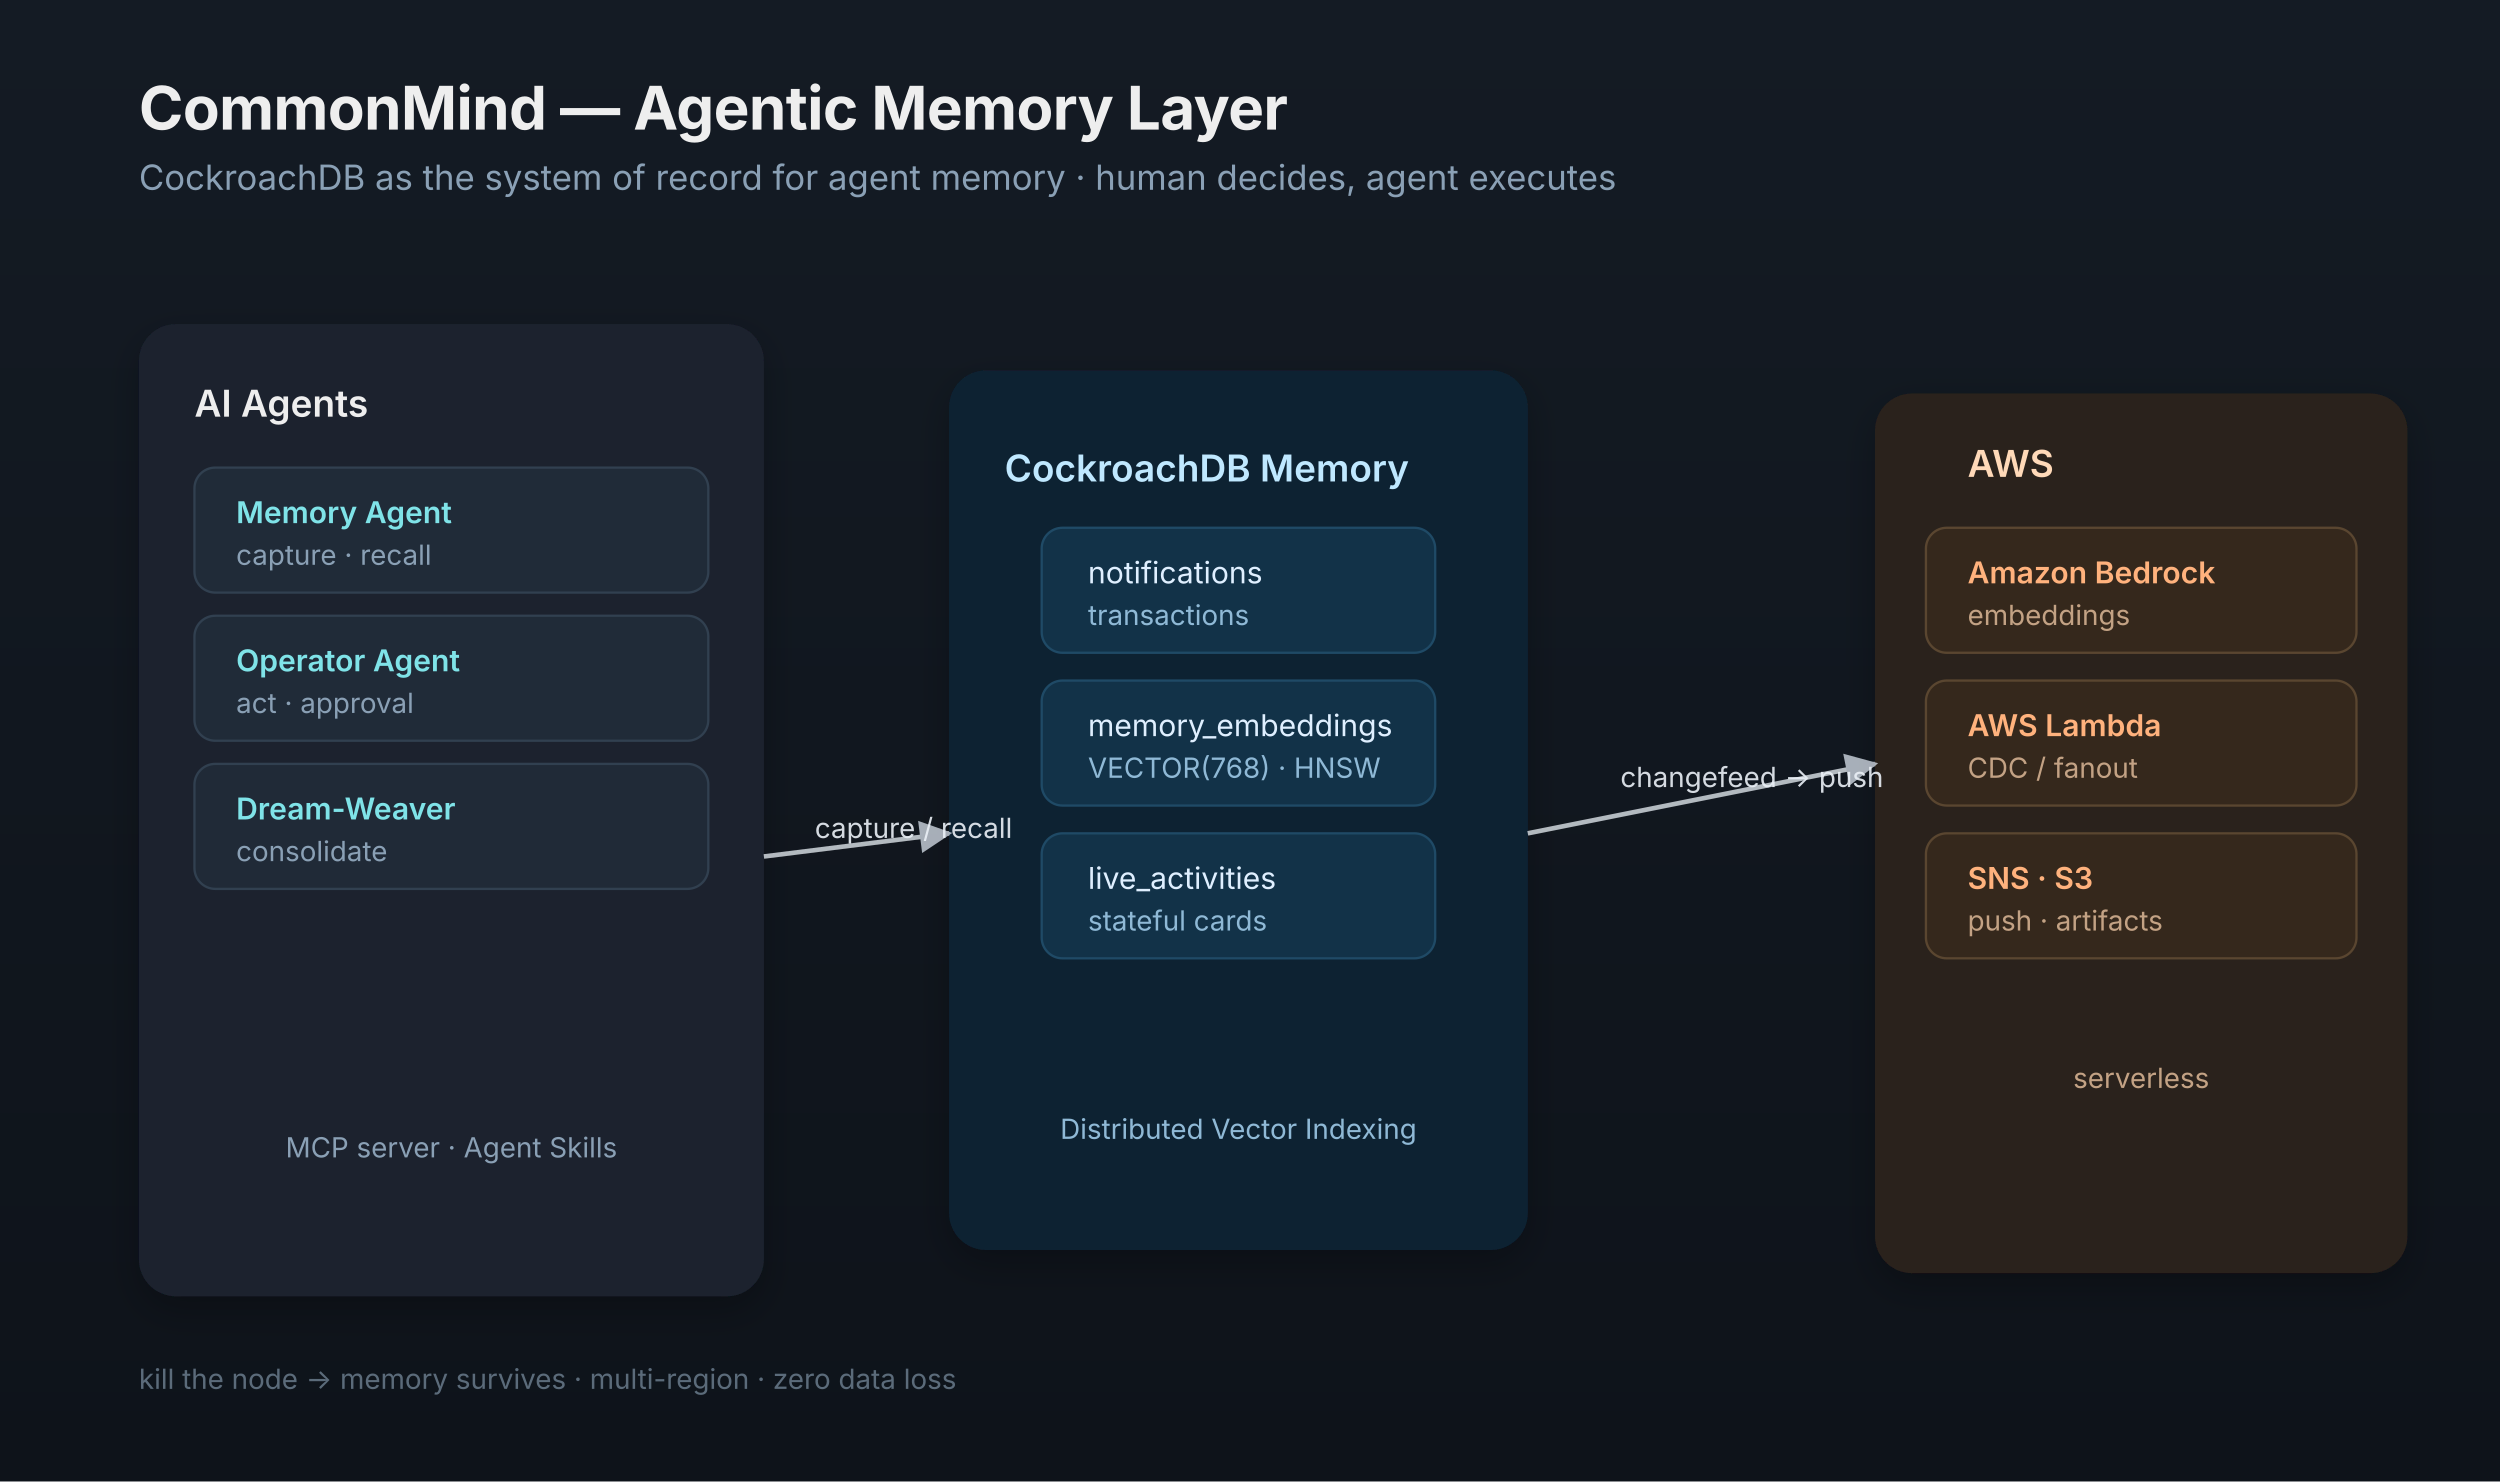
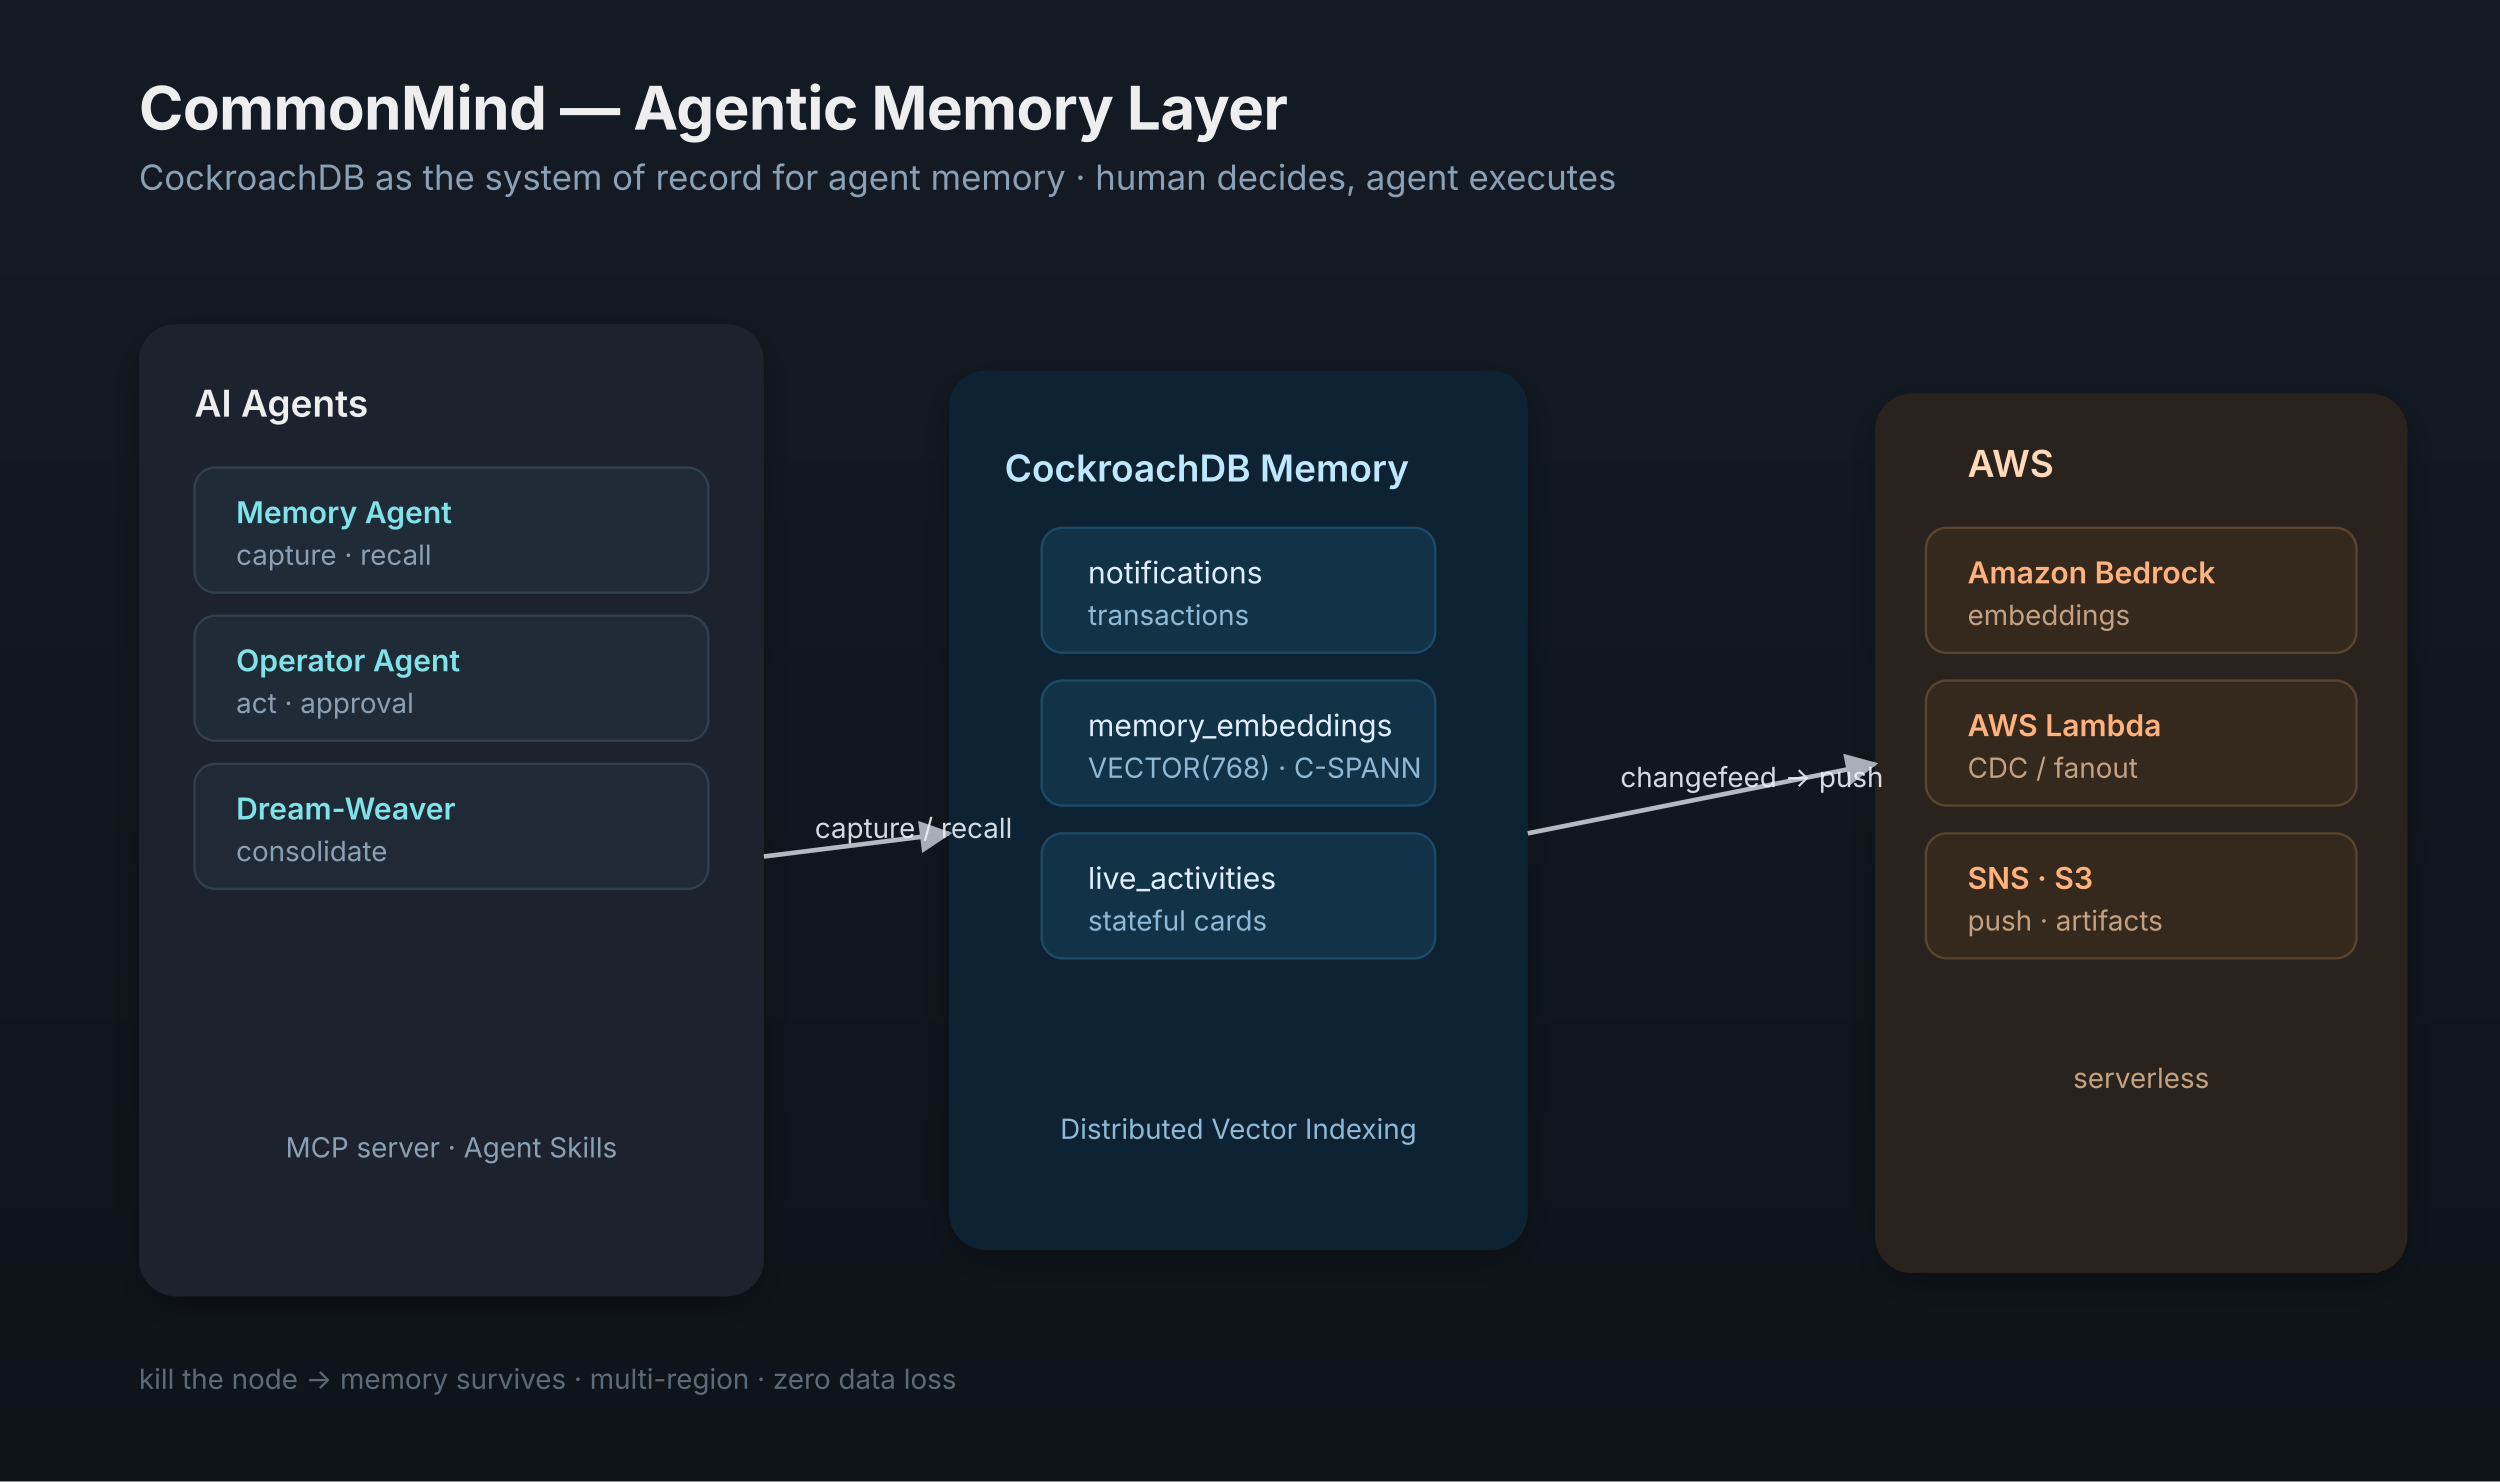
<svg xmlns="http://www.w3.org/2000/svg" viewBox="0 0 1080 640" font-family="Inter, -apple-system, Helvetica, Arial, sans-serif">
  <defs>
    <linearGradient id="bg" x1="0" y1="0" x2="0" y2="1">
      <stop offset="0" stop-color="#141b24" />
      <stop offset="1" stop-color="#0e131a" />
    </linearGradient>
    <filter id="shadow" x="-20%" y="-20%" width="140%" height="140%">
      <feDropShadow dx="0" dy="6" stdDeviation="8" flood-opacity="0.25" />
    </filter>
    <marker id="arrow" viewBox="0 0 10 10" refX="9" refY="5" markerWidth="7" markerHeight="7" orient="auto-start-reverse">
      <path d="M0 0 L10 5 L0 10 z" fill="#d9e2ec" />
    </marker>
  </defs>
  <rect width="1080" height="640" fill="url(#bg)" />
  <text x="60" y="56" fill="#eeeeee" font-size="26" font-weight="700" letter-spacing="-0.01em">CommonMind — Agentic Memory Layer</text>
  <text x="60" y="82" fill="#8aa0b5" font-size="15">CockroachDB as the system of record for agent memory · human decides, agent executes</text>
  <rect x="60" y="140" width="270" height="420" rx="16" fill="#1a232e" filter="url(#shadow)" />
  <text x="84" y="180" fill="#eeeeee" font-size="16" font-weight="600">AI Agents</text>
  <rect x="84" y="202" width="222" height="54" rx="9" fill="#202b38" stroke="#314050" />
  <text x="102" y="226" fill="#7fe3e8" font-size="13" font-weight="600">Memory Agent</text>
  <text x="102" y="244" fill="#8aa0b5" font-size="12">capture · recall</text>
  <rect x="84" y="266" width="222" height="54" rx="9" fill="#202b38" stroke="#314050" />
  <text x="102" y="290" fill="#7fe3e8" font-size="13" font-weight="600">Operator Agent</text>
  <text x="102" y="308" fill="#8aa0b5" font-size="12">act · approval</text>
  <rect x="84" y="330" width="222" height="54" rx="9" fill="#202a37" stroke="#314050" />
  <text x="102" y="354" fill="#7fe3e8" font-size="13" font-weight="600">Dream-Weaver</text>
  <text x="102" y="372" fill="#8aa0b5" font-size="12">consolidate</text>
  <text x="195" y="500" text-anchor="middle" fill="#8aa0b5" font-size="12">MCP server · Agent Skills</text>
  <rect x="410" y="160" width="250" height="380" rx="16" fill="#0e2333" filter="url(#shadow)" />
  <text x="434" y="208" fill="#bfe8ff" font-size="16" font-weight="600">CockroachDB Memory</text>
  <rect x="450" y="228" width="170" height="54" rx="9" fill="#123248" stroke="#1f4a66" />
  <text x="470" y="252" fill="#dfefff" font-size="13">notifications</text>
  <text x="470" y="270" fill="#8fb9d6" font-size="12">transactions</text>
  <rect x="450" y="294" width="170" height="54" rx="9" fill="#123248" stroke="#1f4a66" />
  <text x="470" y="318" fill="#dfefff" font-size="13">memory_embeddings</text>
-   <text x="470" y="336" fill="#8fb9d6" font-size="12">VECTOR(768) · HNSW</text>
+   <text x="470" y="336" fill="#8fb9d6" font-size="12">VECTOR(768) · C-SPANN</text>
  <rect x="450" y="360" width="170" height="54" rx="9" fill="#123248" stroke="#1f4a66" />
  <text x="470" y="384" fill="#dfefff" font-size="13">live_activities</text>
  <text x="470" y="402" fill="#8fb9d6" font-size="12">stateful cards</text>
  <text x="535" y="492" text-anchor="middle" fill="#8fb9d6" font-size="12">Distributed Vector Indexing</text>
  <rect x="810" y="170" width="230" height="380" rx="16" fill="#2a201a" filter="url(#shadow)" />
  <text x="850" y="206" fill="#ffd9b8" font-size="16" font-weight="600">AWS</text>
  <rect x="832" y="228" width="186" height="54" rx="9" fill="#35281c" stroke="#5a4630" />
  <text x="850" y="252" fill="#ffb27d" font-size="13" font-weight="600">Amazon Bedrock</text>
  <text x="850" y="270" fill="#c3a284" font-size="12">embeddings</text>
  <rect x="832" y="294" width="186" height="54" rx="9" fill="#35281c" stroke="#5a4630" />
  <text x="850" y="318" fill="#ffb27d" font-size="13" font-weight="600">AWS Lambda</text>
  <text x="850" y="336" fill="#c3a284" font-size="12">CDC / fanout</text>
  <rect x="832" y="360" width="186" height="54" rx="9" fill="#35281c" stroke="#5a4630" />
  <text x="850" y="384" fill="#ffb27d" font-size="13" font-weight="600">SNS · S3</text>
  <text x="850" y="402" fill="#c3a284" font-size="12">push · artifacts</text>
  <text x="925" y="470" text-anchor="middle" fill="#c3a284" font-size="12">serverless</text>
  <line x1="330" y1="370" x2="410" y2="360" stroke="#eaf0f6" stroke-width="2" marker-end="url(#arrow)" opacity="0.75" />
  <text x="352" y="362" fill="#eaf0f6" font-size="12" opacity="0.9">capture / recall</text>
  <line x1="660" y1="360" x2="810" y2="330" stroke="#eaf0f6" stroke-width="2" marker-end="url(#arrow)" opacity="0.75" />
  <text x="700" y="340" fill="#eaf0f6" font-size="12" opacity="0.9">changefeed → push</text>
  <text x="60" y="600" fill="#5b6b7a" font-size="12">kill the node → memory survives · multi-region · zero data loss</text>
</svg>
